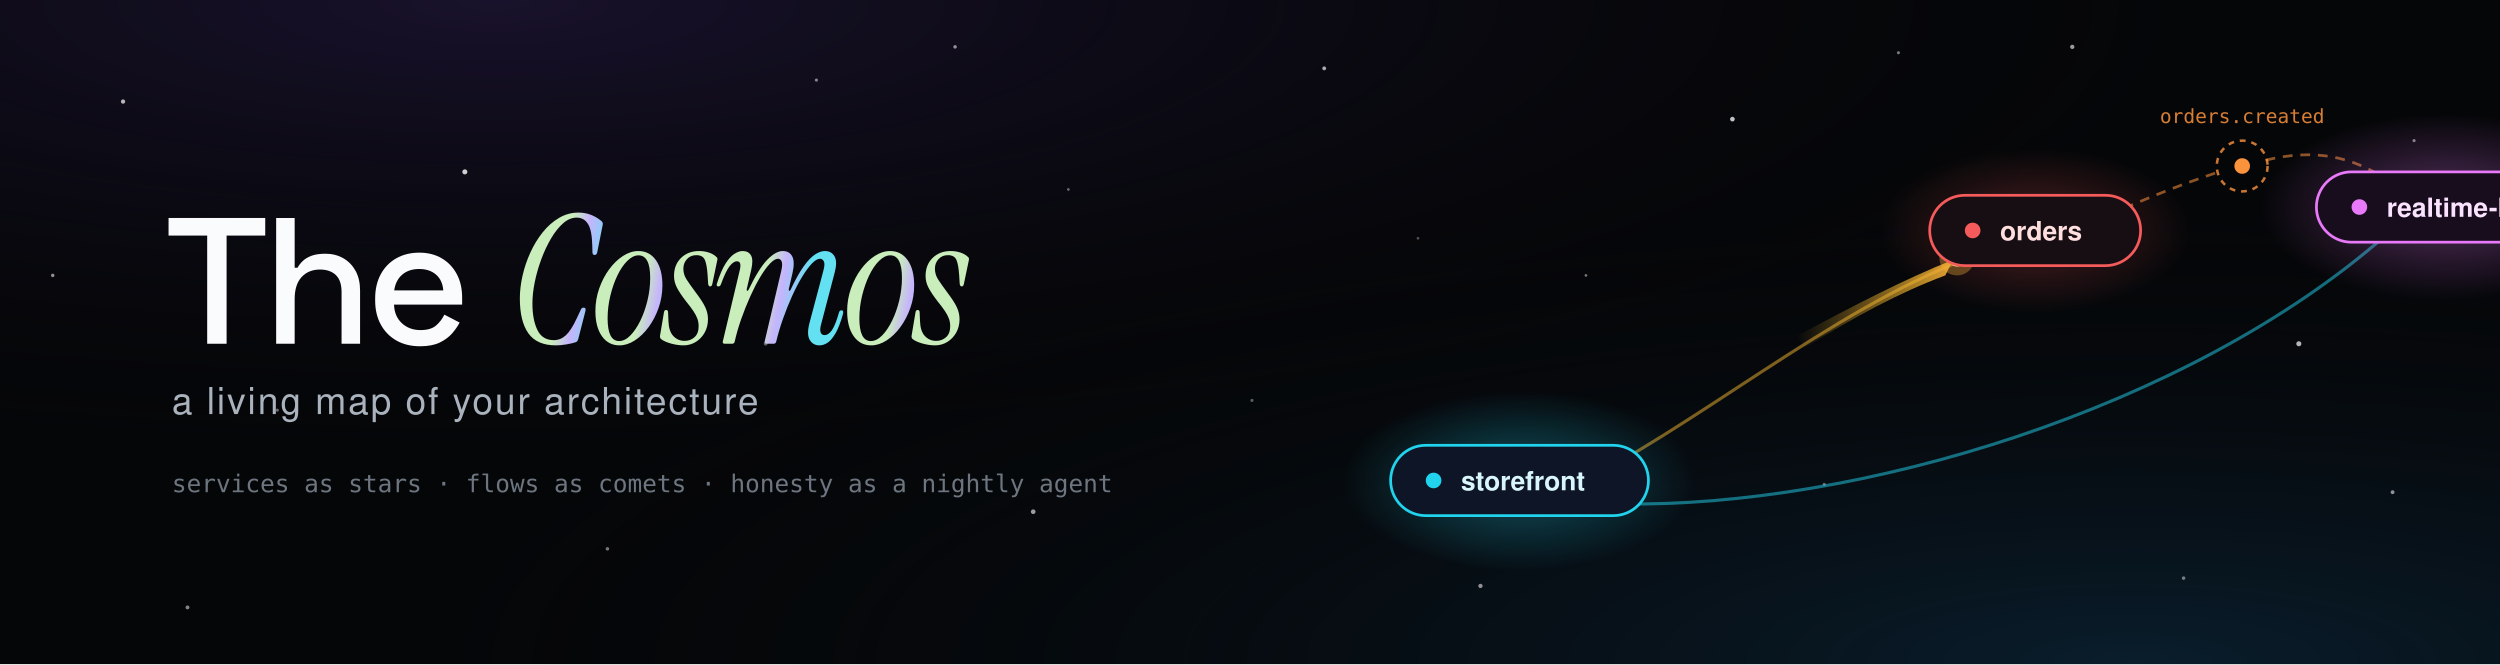
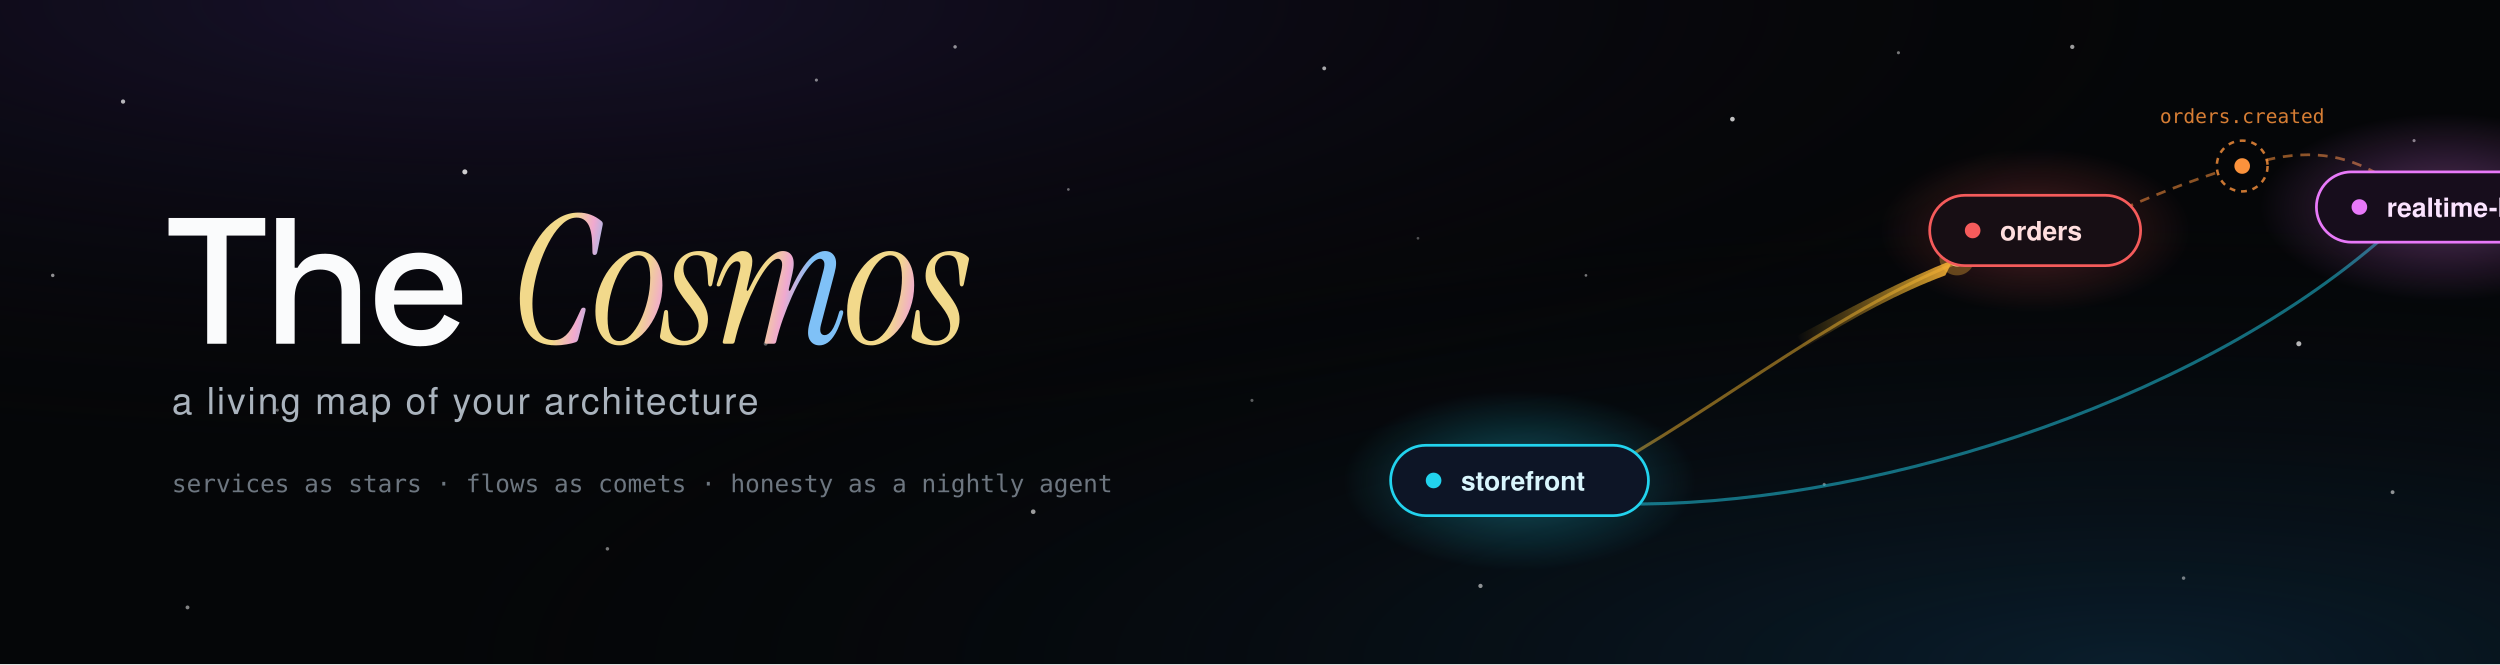
<svg xmlns="http://www.w3.org/2000/svg" viewBox="0 0 1280 340" font-family="-apple-system, 'Segoe UI', Helvetica, Arial, sans-serif">
  <defs>
    <radialGradient id="nebula1" cx="20%" cy="0%" r="70%">
      <stop offset="0%" stop-color="#1b1330" stop-opacity="0.9" />
      <stop offset="100%" stop-color="#050608" stop-opacity="0" />
    </radialGradient>
    <radialGradient id="nebula2" cx="85%" cy="100%" r="70%">
      <stop offset="0%" stop-color="#0a2030" stop-opacity="0.9" />
      <stop offset="100%" stop-color="#050608" stop-opacity="0" />
    </radialGradient>
    <radialGradient id="glow-cyan" cx="50%" cy="50%" r="50%">
      <stop offset="0%" stop-color="#22d3ee" stop-opacity="0.35" />
      <stop offset="100%" stop-color="#22d3ee" stop-opacity="0" />
    </radialGradient>
    <radialGradient id="glow-magenta" cx="50%" cy="50%" r="50%">
      <stop offset="0%" stop-color="#e879f9" stop-opacity="0.35" />
      <stop offset="100%" stop-color="#e879f9" stop-opacity="0" />
    </radialGradient>
    <radialGradient id="glow-red" cx="50%" cy="50%" r="50%">
      <stop offset="0%" stop-color="#f55b5b" stop-opacity="0.3" />
      <stop offset="100%" stop-color="#f55b5b" stop-opacity="0" />
    </radialGradient>
    <linearGradient id="comet-tail" x1="0%" y1="0%" x2="100%" y2="0%">
      <stop offset="0%" stop-color="#f5b731" stop-opacity="0" />
      <stop offset="100%" stop-color="#f5b731" stop-opacity="0.9" />
    </linearGradient>
    <linearGradient id="serifgrad" gradientUnits="userSpaceOnUse" x1="261" y1="176.0" x2="494" y2="136.0">
-       <stop offset="0%" stop-color="#C9EDBB" />
-       <stop offset="40%" stop-color="#C6B4FC" />
-       <stop offset="100%" stop-color="#64E0F3" />
+       <stop offset="0%" stop-color="#F2D98B" />
+       <stop offset="50%" stop-color="#F0A9CF" />
+       <stop offset="100%" stop-color="#7FC1F7" />
    </linearGradient>
  </defs>
  <rect width="1280" height="340" fill="#050608" />
  <rect width="1280" height="340" fill="url(#nebula1)" />
  <rect width="1280" height="340" fill="url(#nebula2)" />
  <g fill="#ffffff">
    <circle cx="63" cy="52" r="1.1" opacity="0.7" />
    <circle cx="142" cy="210" r="0.8" opacity="0.4" />
    <circle cx="238" cy="88" r="1.3" opacity="0.8" />
    <circle cx="311" cy="281" r="0.9" opacity="0.45" />
    <circle cx="418" cy="41" r="0.8" opacity="0.5" />
    <circle cx="392" cy="176" r="1.0" opacity="0.35" />
    <circle cx="529" cy="262" r="1.2" opacity="0.6" />
    <circle cx="547" cy="97" r="0.7" opacity="0.4" />
    <circle cx="678" cy="35" r="1.0" opacity="0.65" />
    <circle cx="641" cy="205" r="0.8" opacity="0.35" />
    <circle cx="758" cy="300" r="1.1" opacity="0.55" />
    <circle cx="812" cy="141" r="0.7" opacity="0.45" />
    <circle cx="887" cy="61" r="1.2" opacity="0.75" />
    <circle cx="934" cy="248" r="0.8" opacity="0.4" />
    <circle cx="1013" cy="112" r="0.9" opacity="0.5" />
    <circle cx="1061" cy="24" r="1.1" opacity="0.6" />
    <circle cx="1118" cy="296" r="0.9" opacity="0.45" />
    <circle cx="1177" cy="176" r="1.3" opacity="0.7" />
    <circle cx="1236" cy="72" r="0.8" opacity="0.5" />
    <circle cx="96" cy="311" r="1.0" opacity="0.5" />
    <circle cx="205" cy="167" r="0.7" opacity="0.35" />
    <circle cx="489" cy="24" r="0.9" opacity="0.55" />
    <circle cx="726" cy="122" r="0.7" opacity="0.3" />
    <circle cx="972" cy="27" r="0.8" opacity="0.45" />
    <circle cx="1225" cy="252" r="1.0" opacity="0.55" />
    <circle cx="27" cy="141" r="0.9" opacity="0.55" />
  </g>
  <path id="edge-http" d="M 812 246 C 880 210, 950 150, 1020 128" fill="none" stroke="#f5b731" stroke-opacity="0.5" stroke-width="1.6" />
  <path d="M 1063 118 C 1090 105, 1112 96, 1136 88" fill="none" stroke="#fb923c" stroke-opacity="0.55" stroke-width="1.4" stroke-dasharray="5 4" />
  <path d="M 1160 82 C 1185 76, 1204 80, 1222 92" fill="none" stroke="#fb923c" stroke-opacity="0.55" stroke-width="1.4" stroke-dasharray="5 4" />
  <path d="M 1222 120 C 1120 210, 950 260, 830 258" fill="none" stroke="#22d3ee" stroke-opacity="0.5" stroke-width="1.6" />
  <g>
    <path d="M 920 172 C 950 156, 975 143, 1000 133 L 996 141 C 972 150, 950 162, 924 178 Z" fill="url(#comet-tail)" />
    <circle cx="1002" cy="132" r="4.5" fill="#ffe9b0" />
    <circle cx="1002" cy="132" r="9" fill="#f5b731" opacity="0.35" />
  </g>
  <g>
    <circle cx="1148" cy="85" r="13" fill="none" stroke="#fb923c" stroke-opacity="0.8" stroke-width="1.3" stroke-dasharray="3 3" />
    <circle cx="1148" cy="85" r="4" fill="#fb923c" />
    <text x="1148" y="63" text-anchor="middle" font-size="10" fill="#fb923c" opacity="0.85" font-family="ui-monospace, 'SF Mono', Menlo, monospace">orders.created</text>
  </g>
  <g>
    <ellipse cx="778" cy="246" rx="90" ry="46" fill="url(#glow-cyan)" />
    <rect x="712" y="228" width="132" height="36" rx="18" fill="#0d1526" stroke="#22d3ee" stroke-width="1.4" />
    <circle cx="734" cy="246" r="4" fill="#22d3ee" />
    <text x="748" y="251" font-size="13.5" font-weight="600" fill="#d9f6fd">storefront</text>
  </g>
  <g>
    <ellipse cx="1042" cy="118" rx="80" ry="42" fill="url(#glow-red)" />
    <rect x="988" y="100" width="108" height="36" rx="18" fill="#170e14" stroke="#f55b5b" stroke-width="1.4" />
    <circle cx="1010" cy="118" r="4" fill="#f55b5b" />
    <text x="1024" y="123" font-size="13.5" font-weight="600" fill="#ffdede">orders</text>
  </g>
  <g>
    <ellipse cx="1252" cy="106" rx="95" ry="48" fill="url(#glow-magenta)" />
    <rect x="1186" y="88" width="132" height="36" rx="18" fill="#170d1c" stroke="#e879f9" stroke-width="1.4" />
    <circle cx="1208" cy="106" r="4" fill="#e879f9" />
    <text x="1222" y="111" font-size="13.5" font-weight="600" fill="#fbe3ff">realtime-hub</text>
    <circle cx="1310" cy="94" r="7" fill="#170d1c" stroke="#e879f9" stroke-width="1.2" />
    <text x="1310" y="97.5" text-anchor="middle" font-size="10" font-weight="700" fill="#e879f9">+</text>
  </g>
  <g fill="#FAFBFC">
    <path transform="translate(84.0 176.0) scale(0.092 -0.092)" d="M240 0V602H25V700H563V602H348V0Z" />
    <path transform="translate(134.4 176.0) scale(0.092 -0.092)" d="M76 0V700H179V423H195Q205 442 223.5 460.0Q242 478 272.5 489.5Q303 501 350 501Q406 501 449.5 476.0Q493 451 518.0 405.5Q543 360 543 296V0H440V288Q440 352 408.0 382.5Q376 413 320 413Q256 413 217.5 371.0Q179 329 179 249V0Z" />
    <path transform="translate(187.3 176.0) scale(0.092 -0.092)" d="M302 -14Q227 -14 171.0 17.5Q115 49 83.5 106.5Q52 164 52 240V252Q52 329 83.0 386.5Q114 444 169.5 475.5Q225 507 298 507Q369 507 422.5 475.5Q476 444 506.0 388.0Q536 332 536 257V218H157Q159 153 200.5 114.5Q242 76 304 76Q362 76 391.5 102.0Q421 128 437 162L522 118Q508 90 481.5 59.0Q455 28 412.0 7.0Q369 -14 302 -14ZM158 297H431Q427 353 391.0 384.5Q355 416 297 416Q239 416 202.5 384.5Q166 353 158 297Z" />
  </g>
  <g fill="url(#serifgrad)">
    <path transform="translate(261.1 176.0) scale(0.092 -0.092)" d="M256 -9Q150 -9 102.5 58.0Q55 125 55 252Q55 313 70.0 379.0Q85 445 113.5 507.5Q142 570 182.0 620.0Q222 670 272.5 700.0Q323 730 382 730Q452 730 509 683Q519 675 516 661L486 510Q483 494 471 494Q459 494 459 510L458 549Q456 632 434.0 667.0Q412 702 371 702Q332 702 296.0 670.5Q260 639 229.0 586.5Q198 534 174.5 470.5Q151 407 138.0 343.0Q125 279 125 224Q125 134 152.5 77.0Q180 20 244 20Q282 20 311.5 47.5Q341 75 372 142L394 189Q399 201 409 201Q425 201 420 182L380 26Q376 11 364 8Q347 2 315.0 -3.5Q283 -9 256 -9Z" />
    <path transform="translate(303.0 176.0) scale(0.092 -0.092)" d="M154 -9Q92 -9 56.0 42.5Q20 94 20 182Q20 247 41.0 307.0Q62 367 96.5 414.0Q131 461 173.5 488.5Q216 516 259 516Q321 516 357.0 465.0Q393 414 393 325Q393 260 372.0 200.0Q351 140 316.5 93.0Q282 46 239.5 18.5Q197 -9 154 -9ZM152 15Q184 15 214.5 46.0Q245 77 270.0 128.0Q295 179 310.0 241.5Q325 304 325 367Q325 492 260 492Q229 492 198.0 461.5Q167 431 142.5 380.0Q118 329 103.0 266.5Q88 204 88 141Q88 15 152 15Z" />
    <path transform="translate(339.3 176.0) scale(0.092 -0.092)" d="M116 -9Q83 -9 46.5 1.0Q10 11 -9 26Q-16 32 -15 44L7 175Q9 188 19 188Q30 188 30 174L32 126Q34 69 59.5 42.5Q85 16 122 16Q154 16 177.0 36.5Q200 57 200 97Q200 120 193.0 139.5Q186 159 171.0 181.5Q156 204 130 236Q96 280 79.5 311.5Q63 343 63 377Q63 440 102.5 478.0Q142 516 203 516Q230 516 255.5 508.0Q281 500 298 484Q307 477 304 466L276 332Q273 319 264 319Q255 319 253 333L250 381Q246 441 234.5 467.0Q223 493 187 493Q155 493 135.0 471.0Q115 449 115 418Q115 385 133.0 357.5Q151 330 182 288Q223 234 237.5 202.0Q252 170 252 137Q252 95 233.5 62.0Q215 29 184.0 10.0Q153 -9 116 -9Z" />
    <path transform="translate(365.2 176.0) scale(0.092 -0.092)" d="M591 -9Q555 -9 537.0 21.0Q519 51 535 114L612 404Q623 443 615.5 458.0Q608 473 594 473Q574 473 548.0 445.5Q522 418 493.5 371.0Q465 324 438.0 264.0Q411 204 388.0 139.0Q365 74 350 11Q347 0 336 0H297Q283 0 286 13L378 404Q387 443 380.5 458.0Q374 473 360 473Q341 473 315.0 445.5Q289 418 261.0 371.0Q233 324 206.0 264.0Q179 204 156.0 139.0Q133 74 119 11Q116 0 105 0H64Q50 0 53 13L148 412Q153 434 149.5 446.5Q146 459 131 459Q113 459 91.5 432.5Q70 406 43 332Q39 319 29 319Q14 319 21 337Q43 406 67.5 445.0Q92 484 117.0 500.0Q142 516 163 516Q196 516 210.0 491.5Q224 467 211 411L186 303Q185 296 189.0 295.0Q193 294 196 300Q254 420 301.0 468.0Q348 516 387 516Q424 516 439.5 486.0Q455 456 441 394L420 303Q419 296 423.0 295.0Q427 294 430 300Q468 381 501.5 428.5Q535 476 565.0 496.0Q595 516 621 516Q658 516 675.0 486.0Q692 456 675 394L599 104Q592 76 598.0 62.0Q604 48 620 48Q640 48 659.5 74.5Q679 101 700 175Q703 186 713 186Q721 186 722.5 180.0Q724 174 722 166Q703 98 681.0 59.5Q659 21 636.5 6.0Q614 -9 591 -9Z" />
    <path transform="translate(431.9 176.0) scale(0.092 -0.092)" d="M154 -9Q92 -9 56.0 42.5Q20 94 20 182Q20 247 41.0 307.0Q62 367 96.5 414.0Q131 461 173.5 488.5Q216 516 259 516Q321 516 357.0 465.0Q393 414 393 325Q393 260 372.0 200.0Q351 140 316.5 93.0Q282 46 239.5 18.5Q197 -9 154 -9ZM152 15Q184 15 214.5 46.0Q245 77 270.0 128.0Q295 179 310.0 241.5Q325 304 325 367Q325 492 260 492Q229 492 198.0 461.5Q167 431 142.5 380.0Q118 329 103.0 266.5Q88 204 88 141Q88 15 152 15Z" />
    <path transform="translate(468.1 176.0) scale(0.092 -0.092)" d="M116 -9Q83 -9 46.5 1.0Q10 11 -9 26Q-16 32 -15 44L7 175Q9 188 19 188Q30 188 30 174L32 126Q34 69 59.5 42.5Q85 16 122 16Q154 16 177.0 36.5Q200 57 200 97Q200 120 193.0 139.5Q186 159 171.0 181.5Q156 204 130 236Q96 280 79.5 311.5Q63 343 63 377Q63 440 102.5 478.0Q142 516 203 516Q230 516 255.5 508.0Q281 500 298 484Q307 477 304 466L276 332Q273 319 264 319Q255 319 253 333L250 381Q246 441 234.5 467.0Q223 493 187 493Q155 493 135.0 471.0Q115 449 115 418Q115 385 133.0 357.5Q151 330 182 288Q223 234 237.5 202.0Q252 170 252 137Q252 95 233.5 62.0Q215 29 184.0 10.0Q153 -9 116 -9Z" />
  </g>
  <text x="88" y="212" font-size="19" fill="#aab3bd" letter-spacing="1">a living map of your architecture</text>
  <g font-size="12.5" fill="#6d7680" font-family="ui-monospace, 'SF Mono', Menlo, monospace">
    <text x="88" y="252">services as stars · flows as comets · honesty as a nightly agent</text>
  </g>
</svg>
